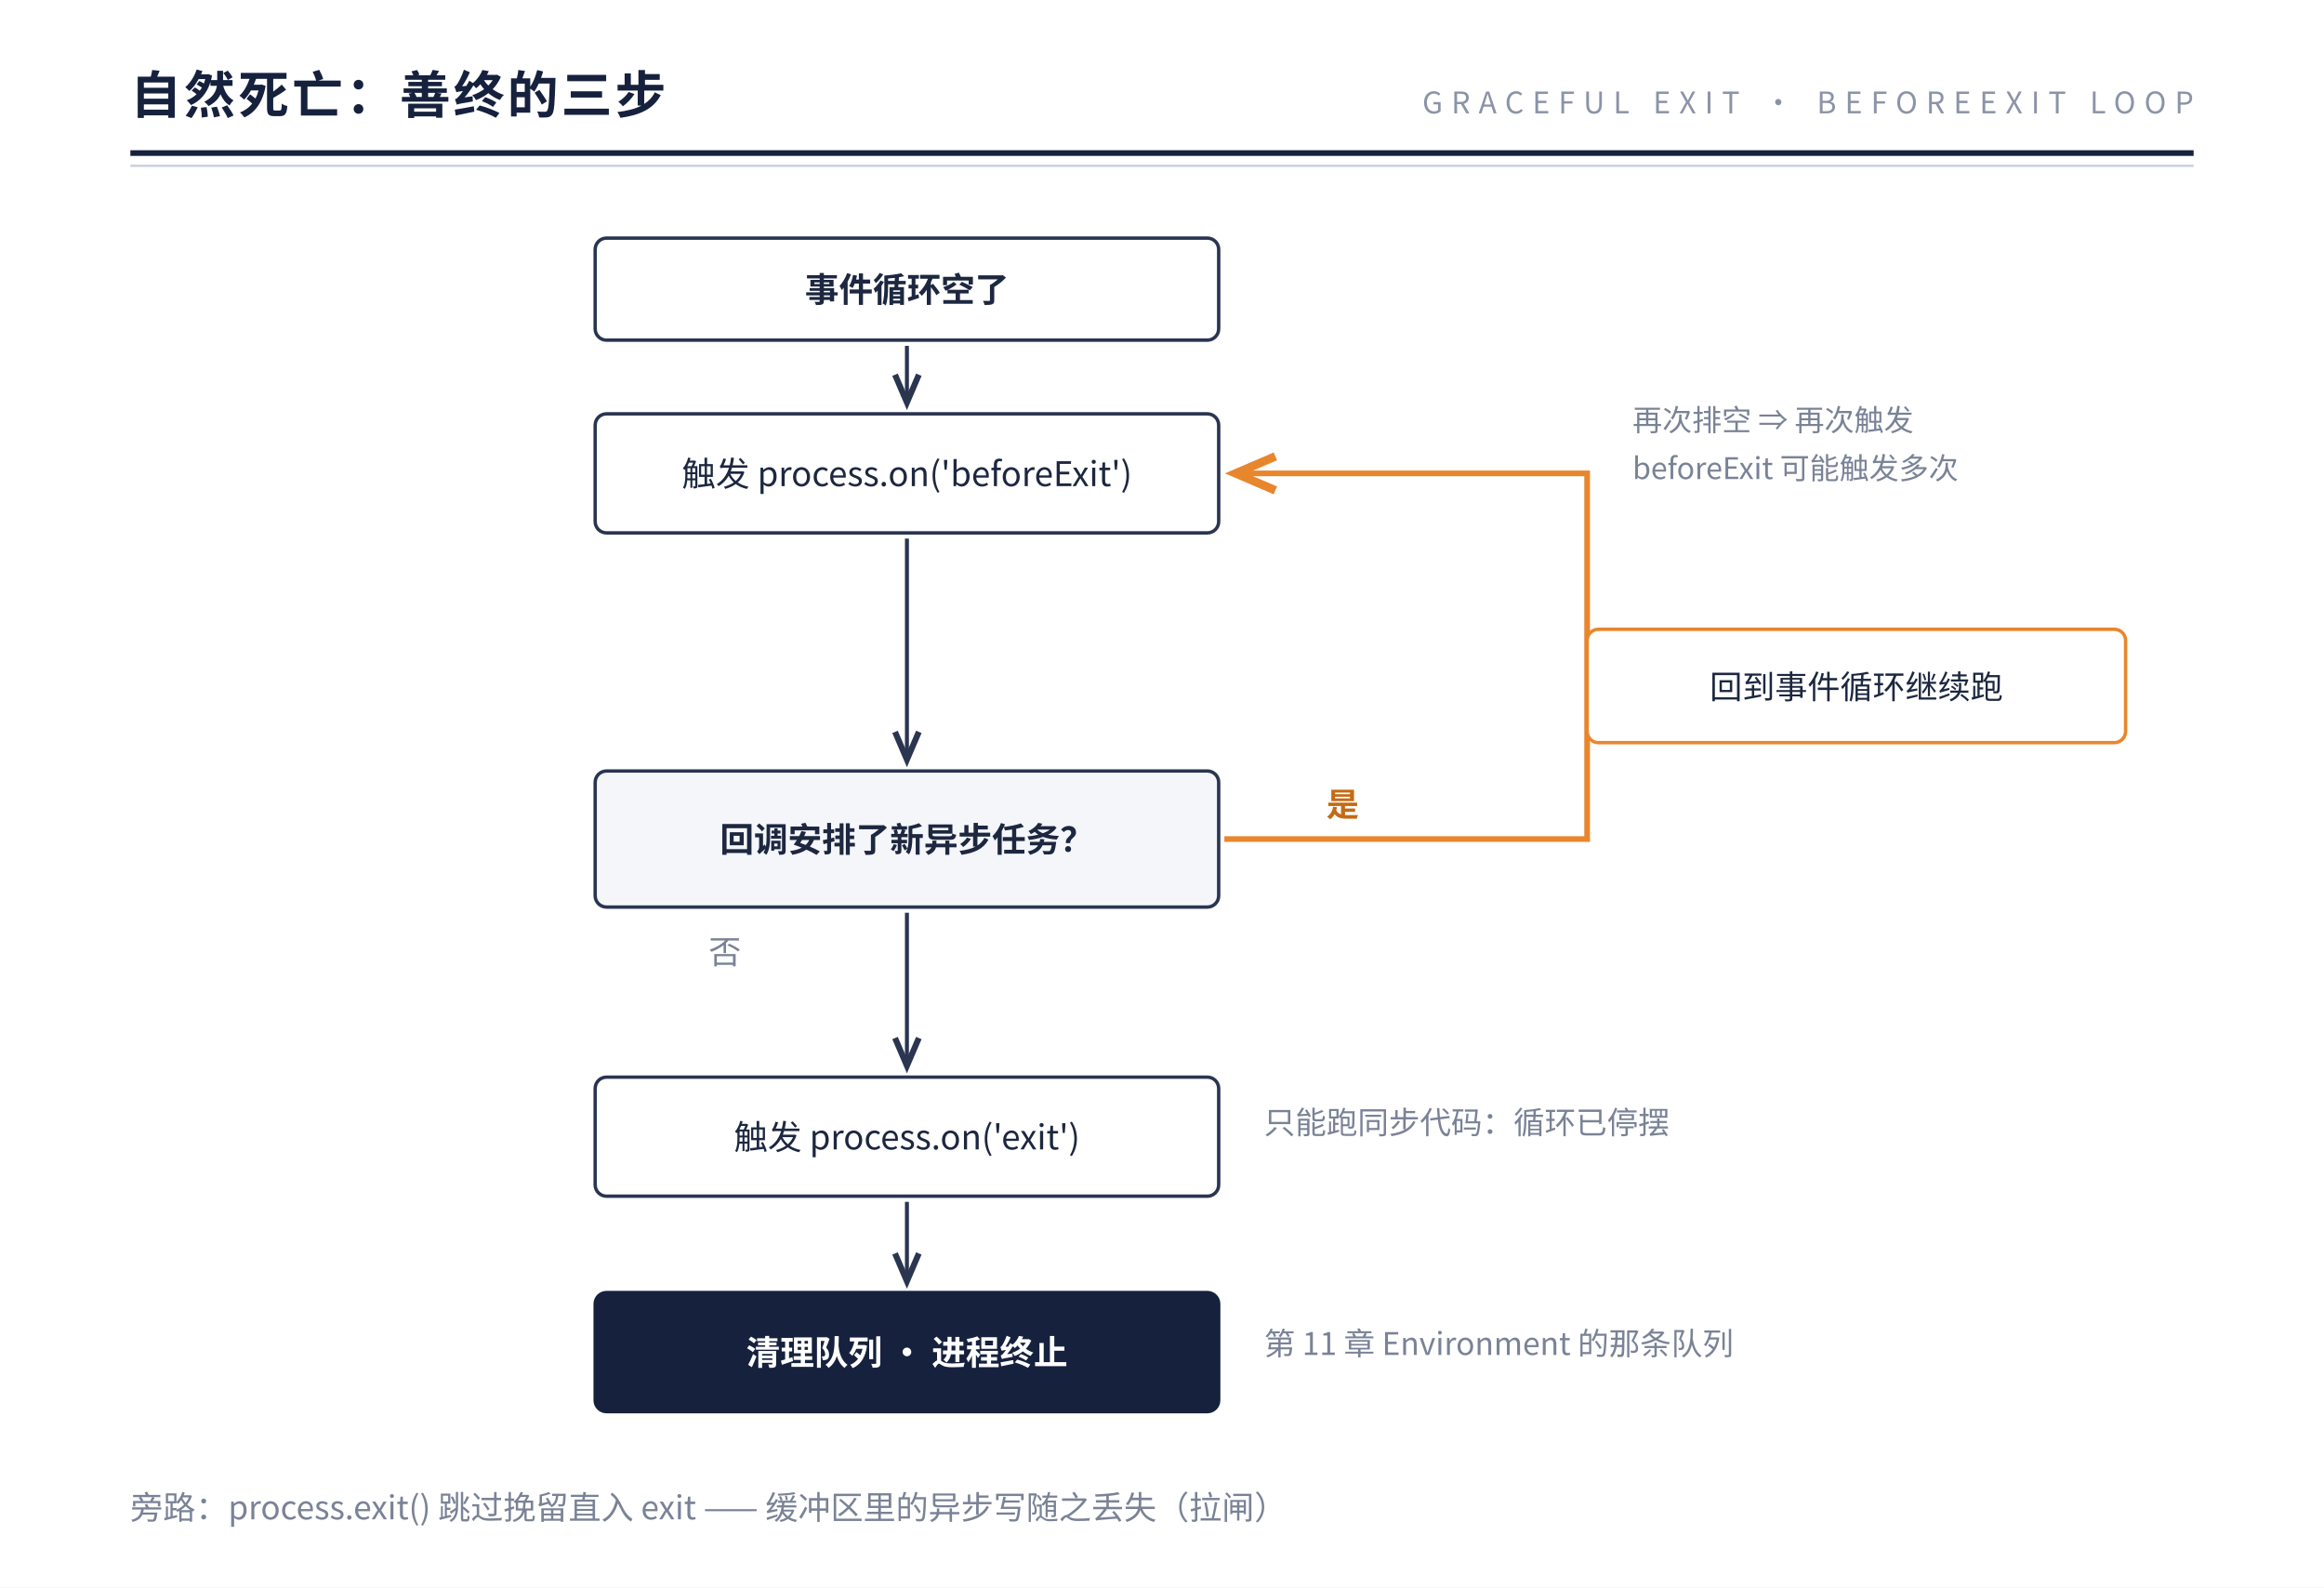
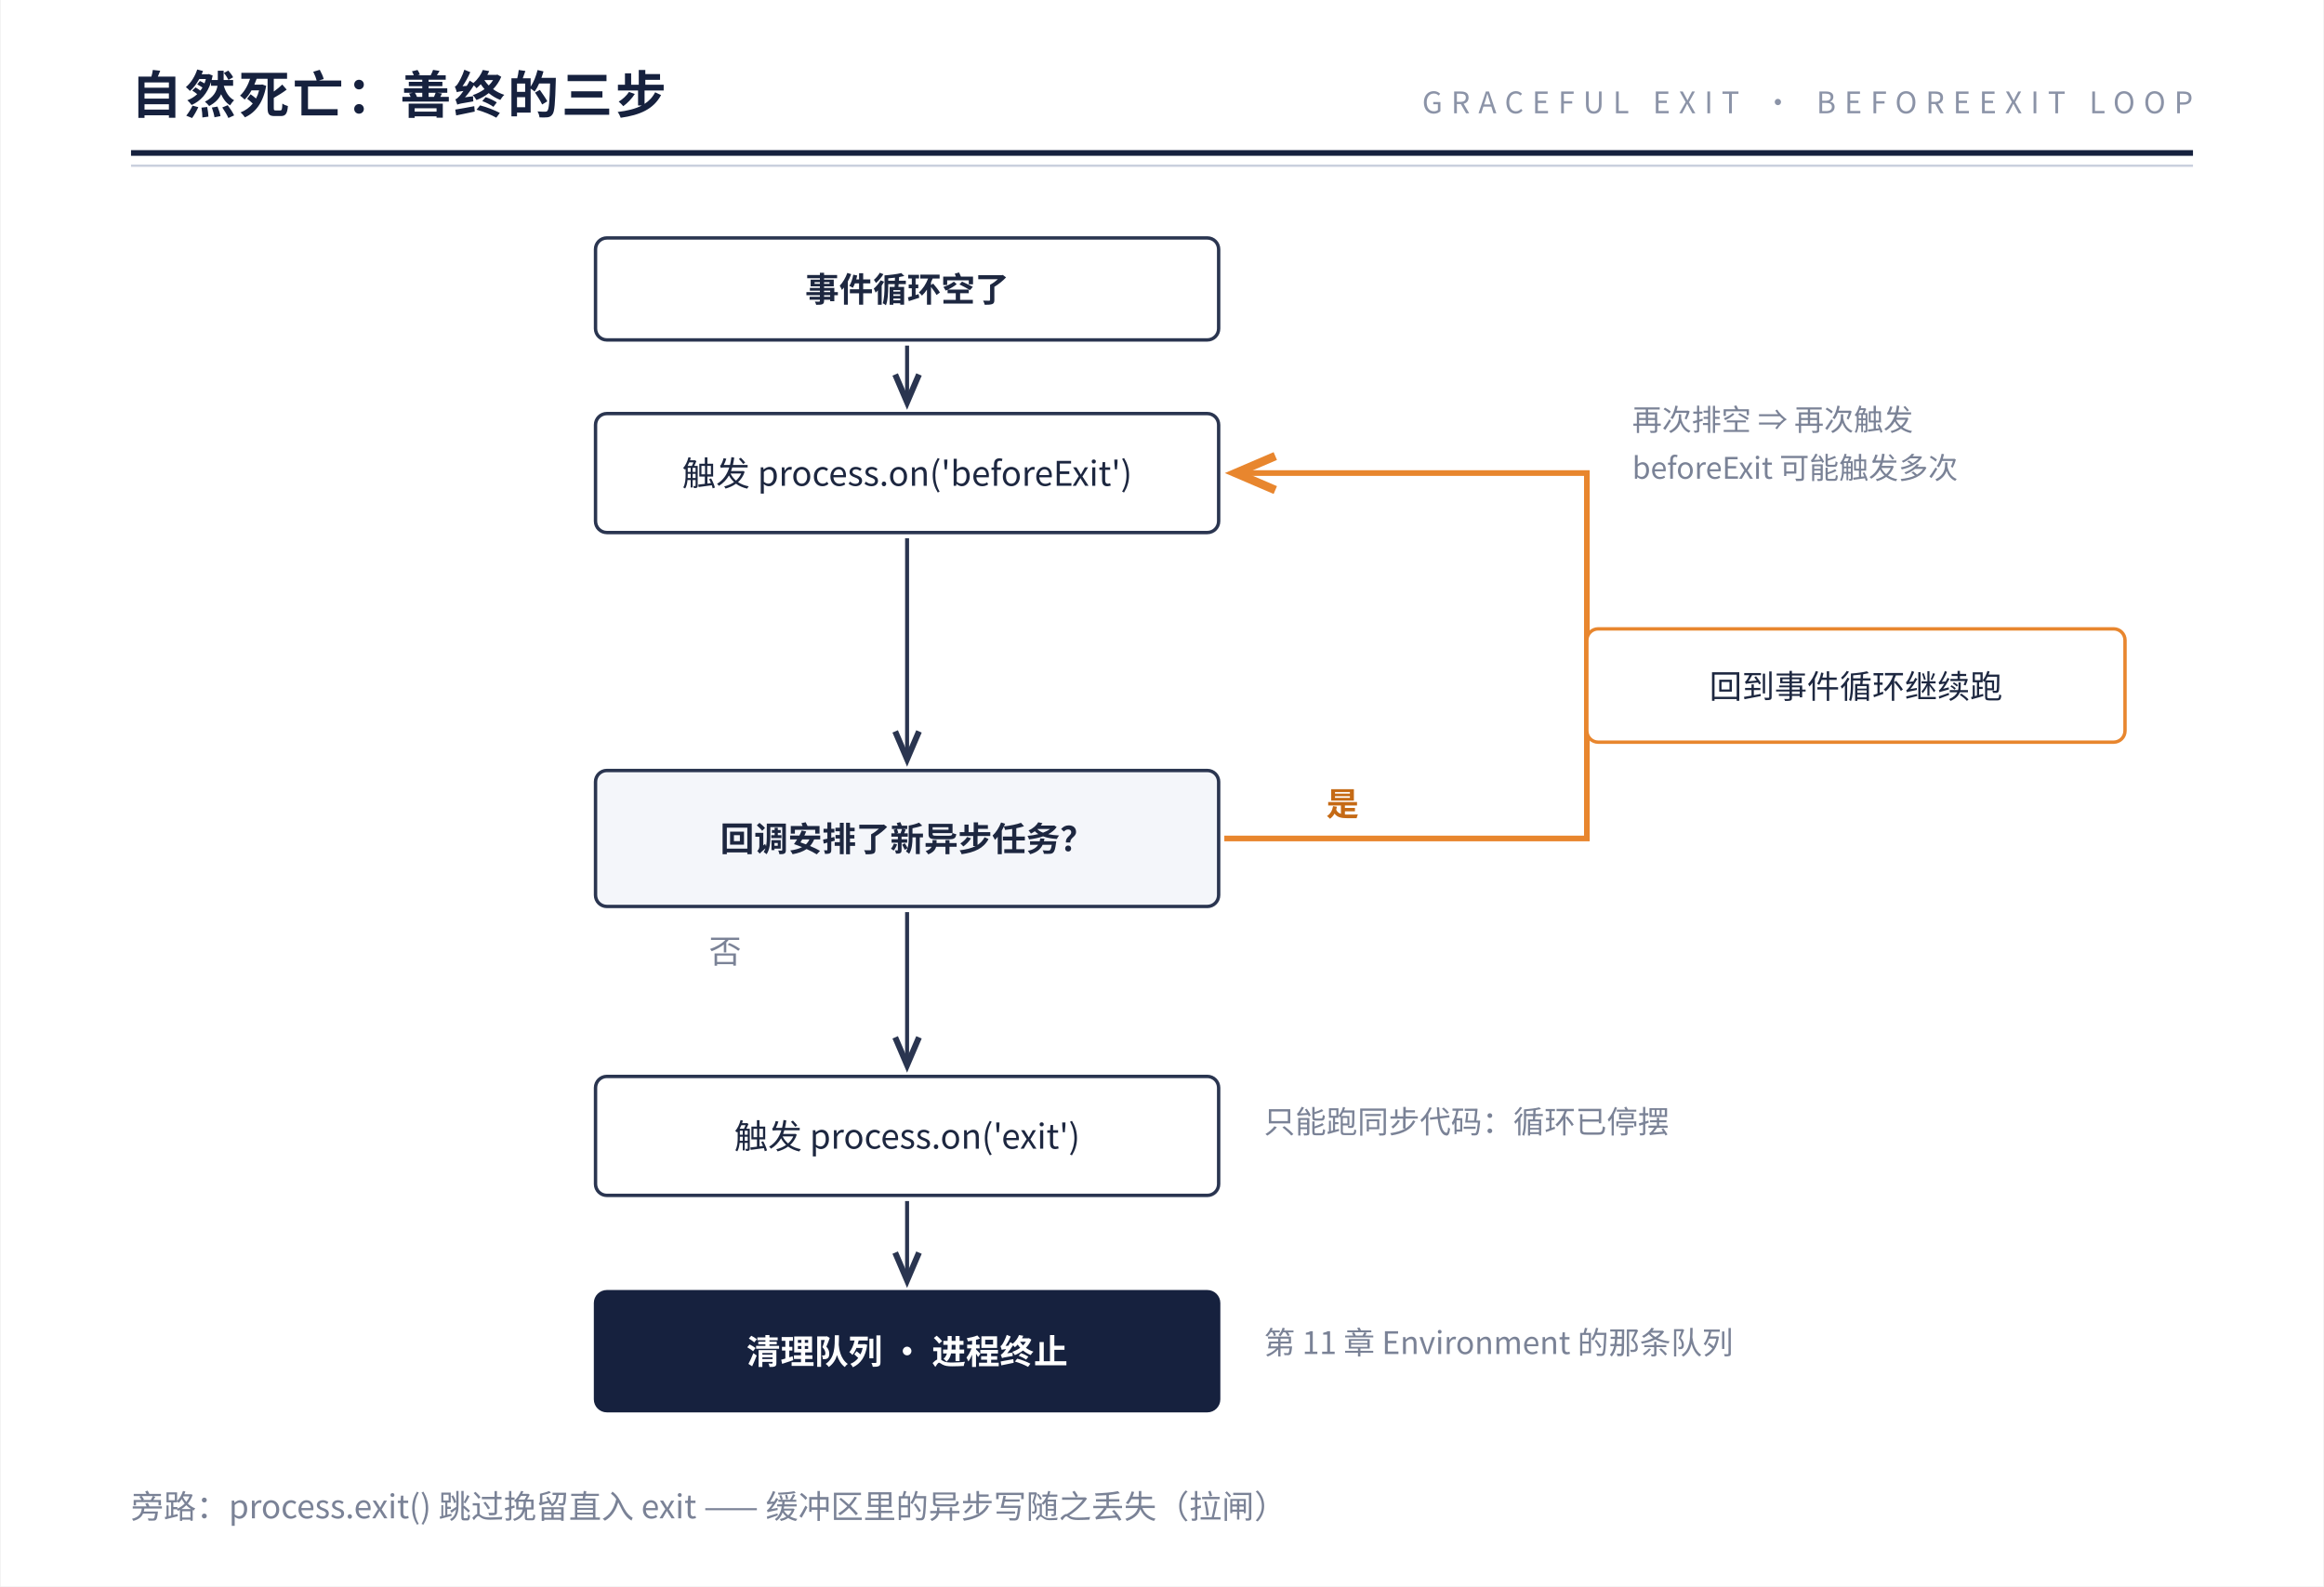
- <svg xmlns="http://www.w3.org/2000/svg" width="820" height="560" viewBox="0 0 820 560" font-family="'Source Han Sans SC','Noto Sans CJK SC',sans-serif">
+ <svg xmlns="http://www.w3.org/2000/svg" viewBox="0 0 820 560" width="800" height="546" font-family="'Source Han Sans SC','Noto Sans CJK SC',sans-serif">
  <defs>
    <marker id="ar" markerWidth="10" markerHeight="10" refX="8" refY="4" orient="auto">
      <path d="M1,1 L8,4 L1,7" fill="none" stroke="#2a3550" stroke-width="1.5" />
    </marker>
    <marker id="ara" markerWidth="10" markerHeight="10" refX="8" refY="4" orient="auto">
      <path d="M1,1 L8,4 L1,7" fill="none" stroke="#e8862e" stroke-width="1.5" />
    </marker>
  </defs>
  <rect x="0" y="0" width="820" height="560" fill="#ffffff" />
  <text x="46" y="40" font-size="18" fill="#16213e" font-weight="800" letter-spacing="1">自然死亡：善终的三步</text>
  <text x="774" y="40" text-anchor="end" font-size="10.5" fill="#8b93a7" letter-spacing="3">GRACEFUL EXIT · BEFOREEXIT LOOP</text>
  <line x1="46" y1="54" x2="774" y2="54" stroke="#16213e" stroke-width="2" />
  <line x1="46" y1="58.5" x2="774" y2="58.5" stroke="#c9cfdd" stroke-width="0.8" />
  <rect x="210" y="84" width="220" height="36" rx="4" fill="#ffffff" stroke="#2a3550" stroke-width="1.2" />
  <text x="320.0" y="106.5" text-anchor="middle" font-size="12" fill="#1d2740" font-weight="700">事件循环空了</text>
  <line x1="320" y1="122" x2="320" y2="142" stroke="#2a3550" stroke-width="1.4" fill="none" marker-end="url(#ar)" />
  <rect x="210" y="146" width="220" height="42" rx="4" fill="#ffffff" stroke="#2a3550" stroke-width="1.2" />
  <text x="320.0" y="171.5" text-anchor="middle" font-size="12" fill="#1d2740">触发 process.on('beforeExit')</text>
  <line x1="320" y1="190" x2="320" y2="268" stroke="#2a3550" stroke-width="1.4" fill="none" marker-end="url(#ar)" />
  <rect x="210" y="272" width="220" height="48" rx="4" fill="#f4f6fa" stroke="#2a3550" stroke-width="1.2" />
  <text x="320.0" y="300.5" text-anchor="middle" font-size="12" fill="#1d2740" font-weight="700">回调安排了新异步任务？</text>
  <text x="250" y="340" font-size="11.5" fill="#7a8296">否</text>
  <line x1="320" y1="322" x2="320" y2="376" stroke="#2a3550" stroke-width="1.4" fill="none" marker-end="url(#ar)" />
  <rect x="210" y="380" width="220" height="42" rx="4" fill="#ffffff" stroke="#2a3550" stroke-width="1.2" />
  <text x="320.0" y="405.5" text-anchor="middle" font-size="12" fill="#1d2740">触发 process.on('exit')</text>
  <text x="446" y="400" font-size="11" fill="#7a8296">只能跑同步代码：循环已停摆</text>
  <line x1="320" y1="424" x2="320" y2="452" stroke="#2a3550" stroke-width="1.4" fill="none" marker-end="url(#ar)" />
  <rect x="210" y="456" width="220" height="42" rx="4" fill="#16213e" stroke="#16213e" stroke-width="1.2" />
  <text x="320.0" y="481.5" text-anchor="middle" font-size="12" fill="#ffffff" font-weight="700">清理队列 · 进程终止</text>
  <text x="446" y="478" font-size="11" fill="#7a8296">第 11 章 Environment 的那条队列</text>
  <path d="M 432 296 H 560 V 167 H 436" fill="none" stroke="#e8862e" stroke-width="2" marker-end="url(#ara)" />
  <text x="468" y="288" font-size="11.5" fill="#c56a15" font-weight="700">是</text>
  <rect x="560" y="222" width="190" height="40" rx="4" fill="#ffffff" stroke="#e8862e" stroke-width="1.2" />
  <text x="655.0" y="246.5" text-anchor="middle" font-size="11.5" fill="#1d2740">回到事件循环继续跑</text>
  <text x="576" y="152" font-size="10.5" fill="#7a8296">再次排空 ⇒ 再次触发</text>
  <text x="576" y="169" font-size="10.5" fill="#7a8296">beforeExit 可能触发多次</text>
  <text x="46" y="536" font-size="11.5" fill="#7a8296">旁路：process.exit() 跳过挽留直入 exit —— 缓冲区里的异步写随之丢失（拉闸）</text>
</svg>
